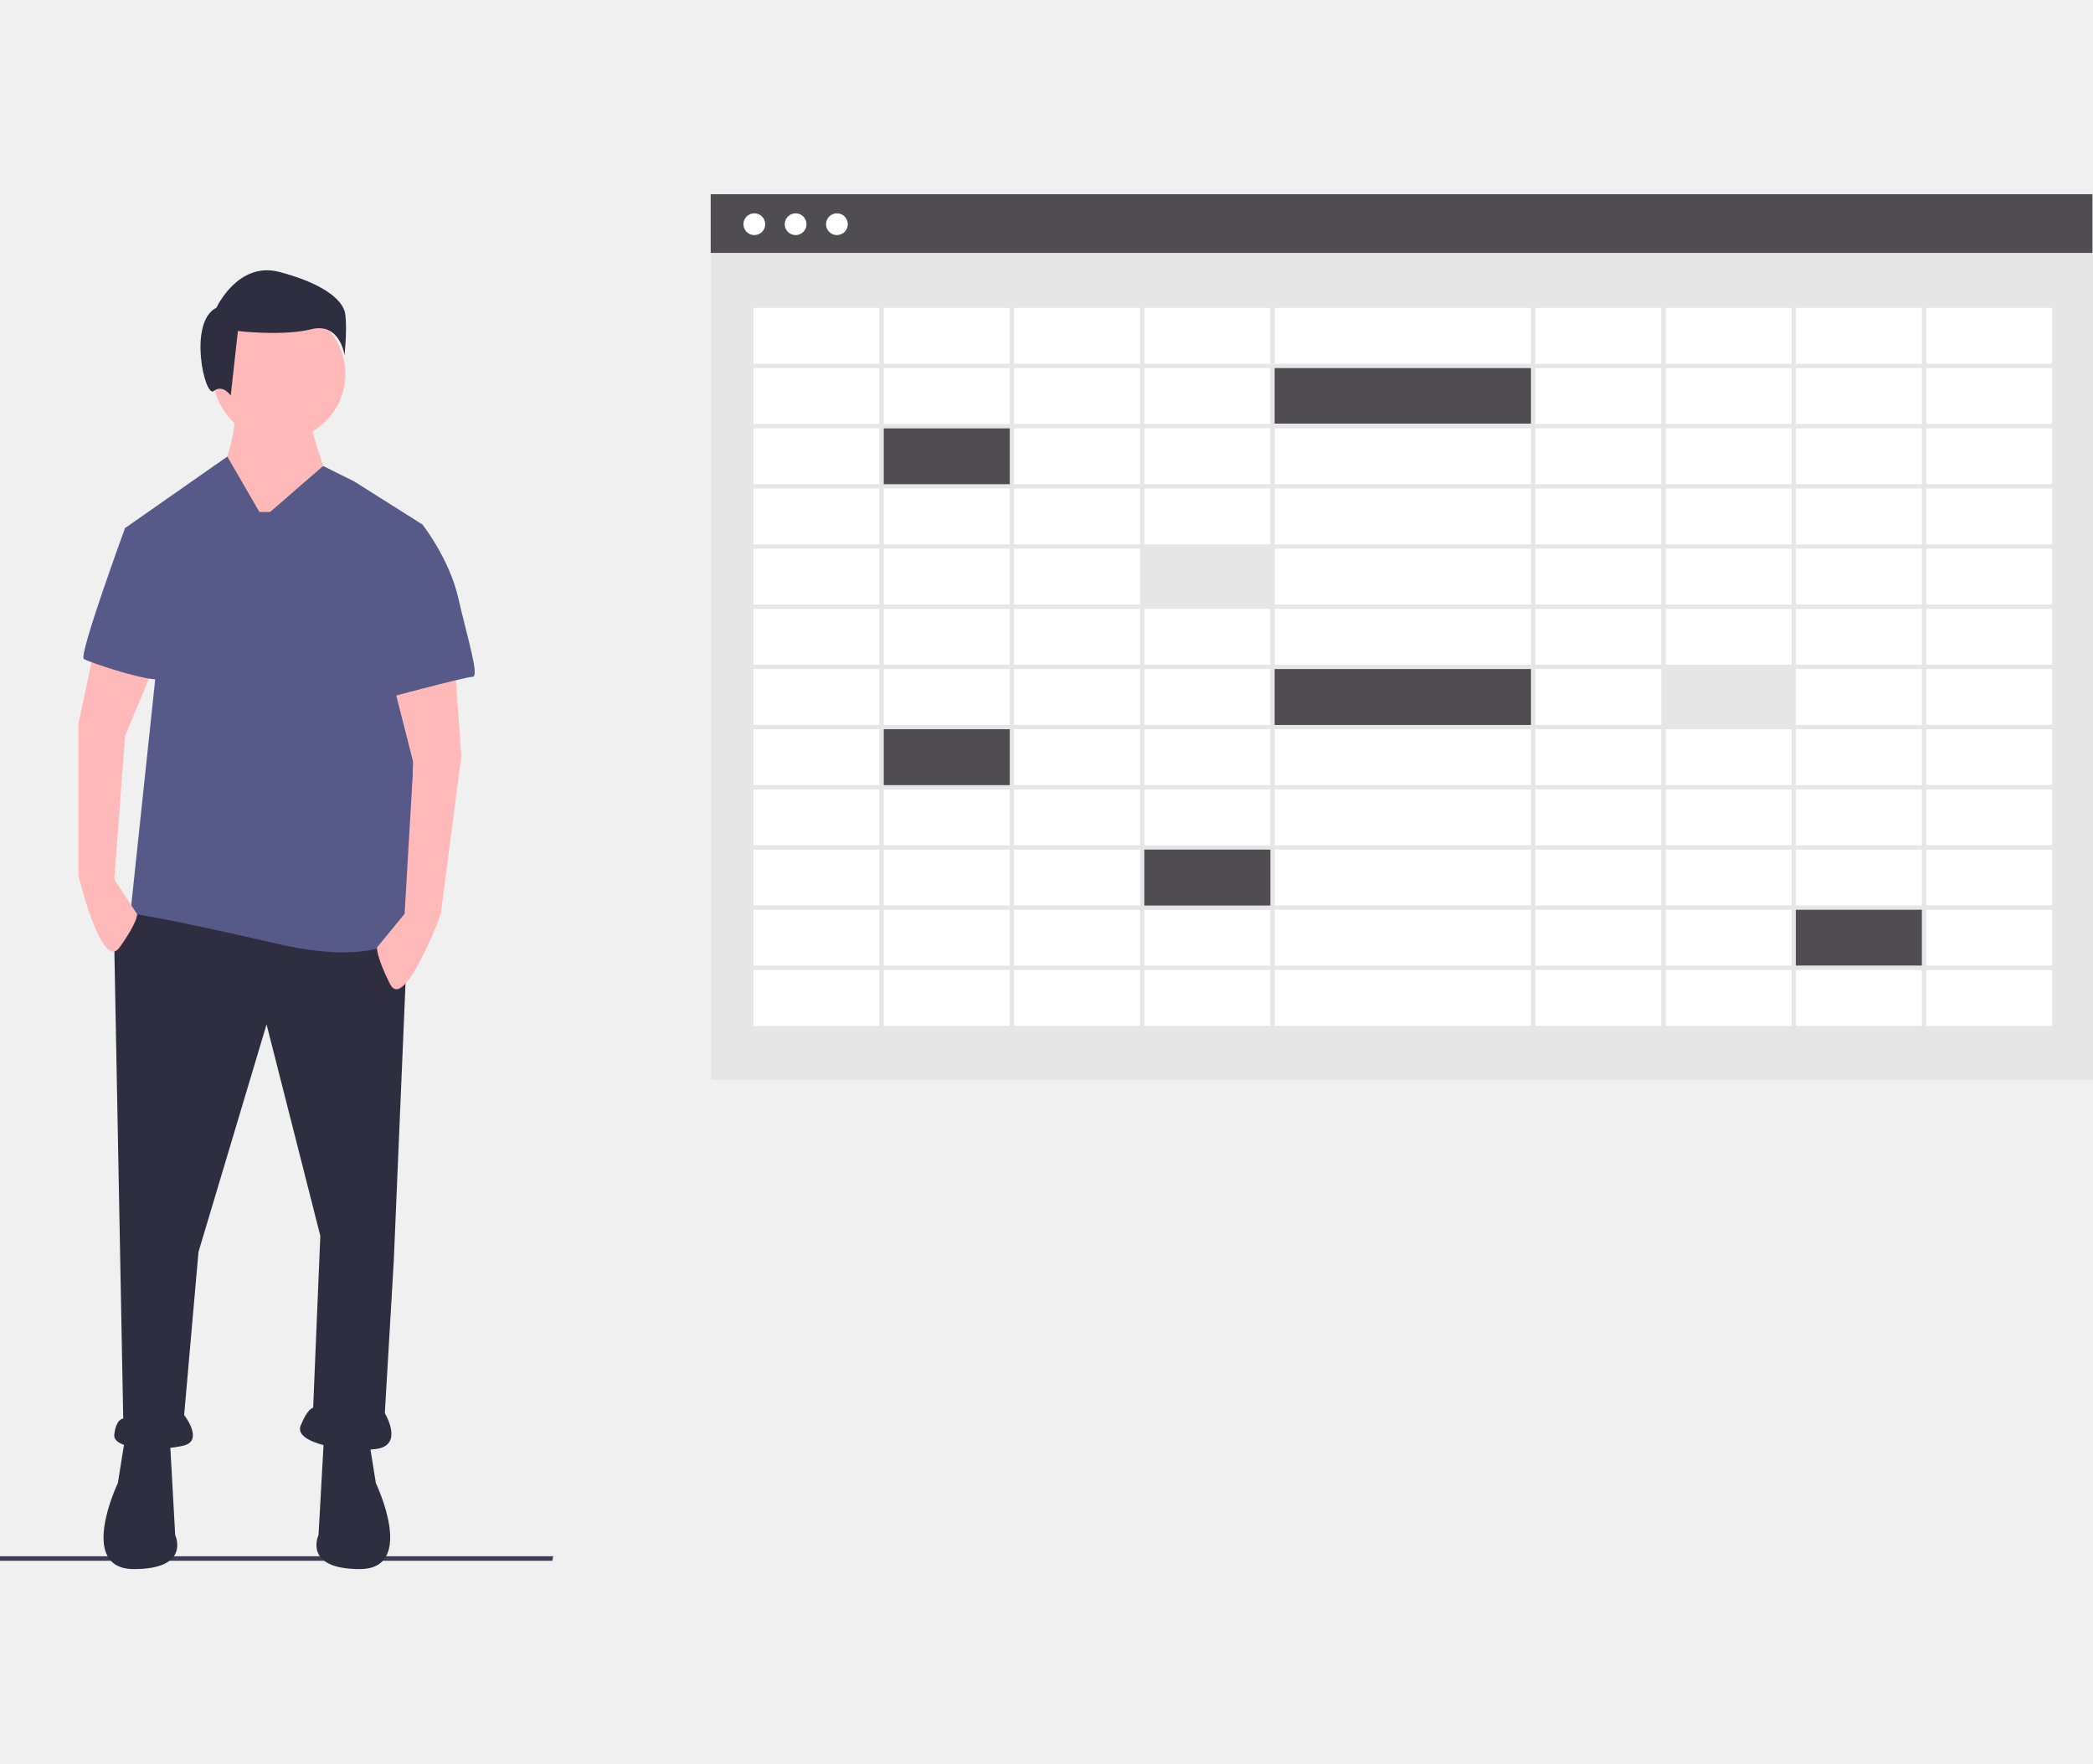
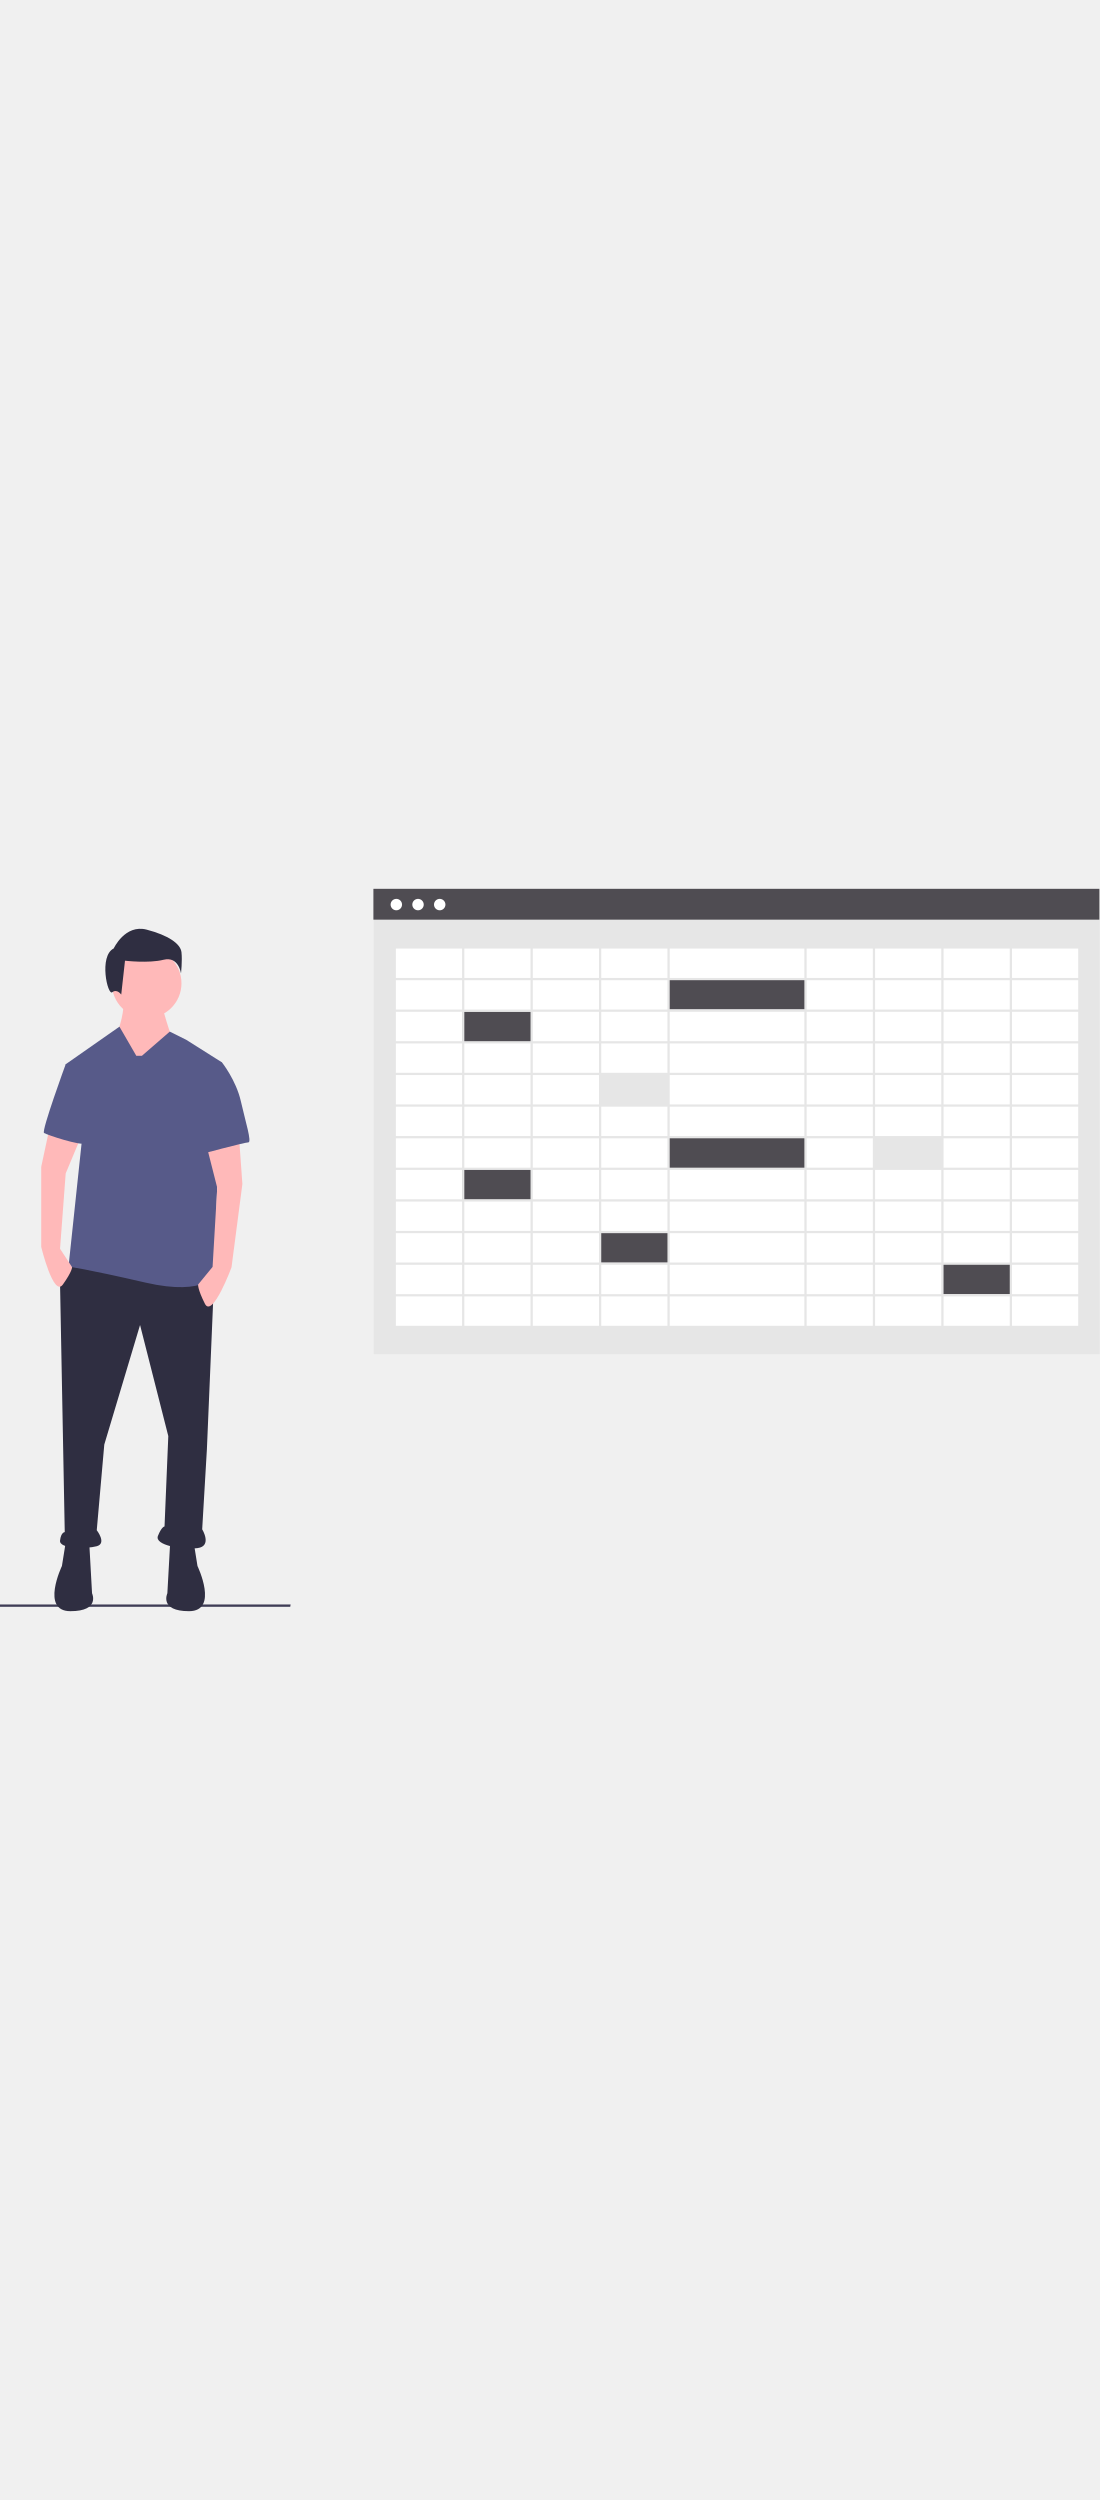
- <svg xmlns="http://www.w3.org/2000/svg" id="a120a2c5-c99d-4e41-8f76-3ae6a97ef94f" data-name="Layer 1" width="476.622" height="401.533" viewBox="0 0 976.622 641.533">
+ <svg xmlns="http://www.w3.org/2000/svg" id="a120a2c5-c99d-4e41-8f76-3ae6a97ef94f" data-name="Layer 1" width="176.622" height="401.533" viewBox="0 0 976.622 641.533">
+   <defs>
+     <style type="text/css">
+              @media screen and (max-width: 800px) {
+     width="176.622"
+   }
+         </style>
+   </defs>
  <rect x="331.897" y="0.365" width="644.725" height="412.91" fill="#e6e6e6" />
  <rect x="350.333" y="52.155" width="607.853" height="336.693" fill="#fff" />
  <rect x="331.622" width="644.725" height="27.39" fill="#4f4c52" />
  <circle cx="351.976" cy="14.003" r="5.077" fill="#fff" />
  <circle cx="371.246" cy="14.003" r="5.077" fill="#fff" />
  <circle cx="390.515" cy="14.003" r="5.077" fill="#fff" />
  <rect x="410.569" y="109.068" width="61" height="27" fill="#4f4c52" />
  <rect x="532.569" y="165.068" width="61" height="27" fill="#e6e6e6" />
  <rect x="410.569" y="249.068" width="61" height="27" fill="#4f4c52" />
  <rect x="532.569" y="305.068" width="61" height="27" fill="#4f4c52" />
  <rect x="836.569" y="333.068" width="61" height="27" fill="#4f4c52" />
  <rect x="775.569" y="221.068" width="61" height="27" fill="#e6e6e6" />
  <rect x="593.569" y="221.068" width="122" height="27" fill="#4f4c52" />
  <rect x="593.569" y="80.068" width="122" height="27" fill="#4f4c52" />
  <path d="M461.258,180.301v339h610v-339Zm608,28.083h-58.8V182.301h58.8Zm-362.8,196.583v-26.083H826.058v26.083Zm119.6,2v26.084H706.458v-26.084Zm0-112.333v26.083H706.458v-26.083Zm-119.6-2V266.551H826.058v26.083Zm0,56.167v-26.084H826.058v26.084Zm119.6,2v26.083H706.458V350.801Zm-121.6-30.084h-58.8v-26.083h58.8Zm0,2v26.084h-58.8v-26.084Zm0,28.084v26.083h-58.8V350.801Zm0,28.083v26.083h-58.8v-26.083Zm123.6,0h58.8v26.083h-58.8Zm0-2V350.801h58.8v26.083Zm0-28.083v-26.084h58.8v26.084Zm0-28.084v-26.083h58.8v26.083Zm0-28.083V266.551h58.8v26.083Zm0-28.083v-26.084h58.8v26.084Zm-2,0H706.458v-26.084H826.058Zm-121.6,0h-58.8v-26.084h58.8Zm0,2v26.083h-58.8V266.551Zm-60.8,26.083H584.858V266.551h58.801Zm0,2v26.083H584.858v-26.083Zm0,28.083v26.084H584.858v-26.084Zm0,28.084v26.083H584.858V350.801Zm0,28.083v26.083H584.858v-26.083Zm0,28.083v26.084H584.858v-26.084Zm2,0h58.8v26.084h-58.8Zm58.8,28.084v26.083h-58.8v-26.083Zm2,0H826.058v26.083H706.458Zm121.6,0h58.8v26.083h-58.8Zm0-2v-26.084h58.8v26.084Zm60.8-26.084h58.801v26.084H888.858Zm0-2v-26.083h58.801v26.083Zm0-28.083V350.801h58.801v26.083Zm0-28.083v-26.084h58.801v26.084Zm0-28.084v-26.083h58.801v26.083Zm0-28.083V266.551h58.801v26.083Zm0-28.083v-26.084h58.801v26.084Zm0-28.084v-26.083h58.801v26.083Zm-2,0h-58.8v-26.083h58.8Zm-60.8,0H706.458v-26.083H826.058Zm-121.6,0h-58.8v-26.083h58.8Zm-60.8,0H584.858v-26.083h58.801Zm0,2v26.084H584.858v-26.084Zm-60.801,26.084h-58.8v-26.084h58.8Zm0,2v26.083h-58.8V266.551Zm0,28.083v26.083h-58.8v-26.083Zm0,28.083v26.084h-58.8v-26.084Zm0,28.084v26.083h-58.8V350.801Zm0,28.083v26.083h-58.8v-26.083Zm0,28.083v26.084h-58.8v-26.084Zm0,28.084v26.083h-58.8v-26.083Zm2,0h58.801v26.083H584.858Zm58.801,28.083v26.084H584.858v-26.084Zm2,0h58.8v26.084h-58.8Zm60.8,0H826.058v26.084H706.458Zm121.6,0h58.8v26.084h-58.8Zm60.8,0h58.801v26.084H888.858Zm0-2v-26.083h58.801v26.083Zm60.801-26.083h58.8v26.083h-58.8Zm0-2v-26.084h58.8v26.084Zm0-28.084v-26.083h58.8v26.083Zm0-28.083V350.801h58.8v26.083Zm0-28.083v-26.084h58.8v26.084Zm0-28.084v-26.083h58.8v26.083Zm0-28.083V266.551h58.8v26.083Zm0-28.083v-26.084h58.8v26.084Zm0-28.084v-26.083h58.8v26.083Zm0-28.083V182.301h58.8v26.083Zm-2,0H888.858V182.301h58.801Zm-60.801,0h-58.8V182.301h58.8Zm-60.8,0H706.458V182.301H826.058Zm-121.6,0h-58.8V182.301h58.8Zm-60.8,0H584.858V182.301h58.801Zm-60.801,0h-58.8V182.301h58.8Zm0,2v26.083h-58.8v-26.083Zm-60.8,26.083h-58.8v-26.083h58.8Zm0,2v26.084h-58.8v-26.084Zm0,28.084v26.083h-58.8V266.551Zm0,28.083v26.083h-58.8v-26.083Zm0,28.083v26.084h-58.8v-26.084Zm0,28.084v26.083h-58.8V350.801Zm0,28.083v26.083h-58.8v-26.083Zm0,28.083v26.084h-58.8v-26.084Zm0,28.084v26.083h-58.8v-26.083Zm0,28.083v26.084h-58.8v-26.084Zm2,0h58.8v26.084h-58.8Zm58.8,28.084v26.083h-58.8v-26.083Zm2,0h58.801v26.083H584.858Zm60.801,0h58.8v26.083h-58.8Zm60.8,0H826.058v26.083H706.458Zm121.6,0h58.8v26.083h-58.8Zm60.8,0h58.801v26.083H888.858Zm60.801,0h58.8v26.083h-58.8Zm0-2v-26.084h58.8v26.084Zm60.8-26.084h58.8v26.084h-58.8Zm0-2v-26.083h58.8v26.083Zm0-28.083v-26.084h58.8v26.084Zm0-28.084v-26.083h58.8v26.083Zm0-28.083V350.801h58.8v26.083Zm0-28.083v-26.084h58.8v26.084Zm0-28.084v-26.083h58.8v26.083Zm0-28.083V266.551h58.8v26.083Zm0-28.083v-26.084h58.8v26.084Zm0-28.084v-26.083h58.8v26.083Zm-488.4-54.166v26.083h-58.8V182.301Zm-58.8,308.917h58.8v26.083h-58.8Zm547.2,26.083v-26.083h58.8v26.083Z" transform="translate(-111.689 -129.2336)" fill="#e6e6e6" />
  <polygon points="257.738 637.661 0 637.661 0 635.555 258.12 635.555 257.738 637.661" fill="#3f3d56" />
  <path d="M302.119,468.961,295.431,626.97l-4.18,71.062s9.196,15.048-4.18,16.72-38.457-2.508-35.113-10.868,5.852-8.36,5.852-8.36l3.344-80.258-25.081-98.651L204.304,622.79l-6.688,76.078s9.196,11.704,0,14.212-33.441,2.508-32.605-5.016,4.18-7.524,4.18-7.524l-4.18-220.711,12.54-19.229Z" transform="translate(-111.689 -129.2336)" fill="#2f2e41" />
  <path d="M283.727,709.737l3.344,20.901s19.229,40.129-7.524,40.129-19.229-15.884-19.229-15.884l2.508-45.145Z" transform="translate(-111.689 -129.2336)" fill="#2f2e41" />
  <path d="M170.027,709.737l-3.344,20.901s-19.229,40.129,7.524,40.129,19.229-15.884,19.229-15.884L190.928,709.737Z" transform="translate(-111.689 -129.2336)" fill="#2f2e41" />
  <path d="M255.302,232.366s8.36,30.097,10.032,30.097-15.884,23.409-15.884,23.409L223.533,300.084l-9.196-38.457s8.36-20.901,6.688-31.769Z" transform="translate(-111.689 -129.2336)" fill="#ffb9b9" />
  <circle cx="130.237" cy="83.904" r="30.933" fill="#ffb9b9" />
  <path d="M237.745,277.511l24.715-21.464,14.578,7.251,31.769,20.065s-8.36,180.582-4.18,187.27c0,0-9.196,20.901-63.538,8.36S172.535,464.781,172.535,464.781l11.704-110.355-14.212-69.39,47.74-33.383,14.962,25.859Z" transform="translate(-111.689 -129.2336)" fill="#575a89" />
  <path d="M155.815,341.049l-7.524,35.113v71.062s10.868,45.145,19.229,33.441,8.188-15.411,8.188-15.411l-10.696-16.358,5.016-66.882,13.328-31.905Z" transform="translate(-111.689 -129.2336)" fill="#ffb9b9" />
  <path d="M295.721,359.721l8.88,34.96-4.116,70.32-12.829,15.657s-.675,3.839,6.024,17.113,23.612-32.348,23.612-32.348l9.658-74.026L324.262,353.846Z" transform="translate(-111.689 -129.2336)" fill="#ffb9b9" />
  <path d="M212.665,182.204s10.032-21.737,29.261-16.721,30.097,12.54,30.933,20.065-.418,18.811-.418,18.811-2.09-15.466-15.466-12.122-34.277.836-34.277.836l-3.344,30.097s-3.762-5.434-7.942-2.09S199.288,188.893,212.665,182.204Z" transform="translate(-111.689 -129.2336)" fill="#2f2e41" />
  <path d="M189.256,283.364l-19.229,1.672s-21.737,59.358-19.229,61.03,32.605,11.704,36.785,9.196S189.256,283.364,189.256,283.364Z" transform="translate(-111.689 -129.2336)" fill="#575a89" />
  <path d="M302.119,285.036l6.688-1.672s12.54,15.884,16.72,34.277,10.032,36.785,6.688,36.785-43.794,10.876-43.794,10.876Z" transform="translate(-111.689 -129.2336)" fill="#575a89" />
</svg>
